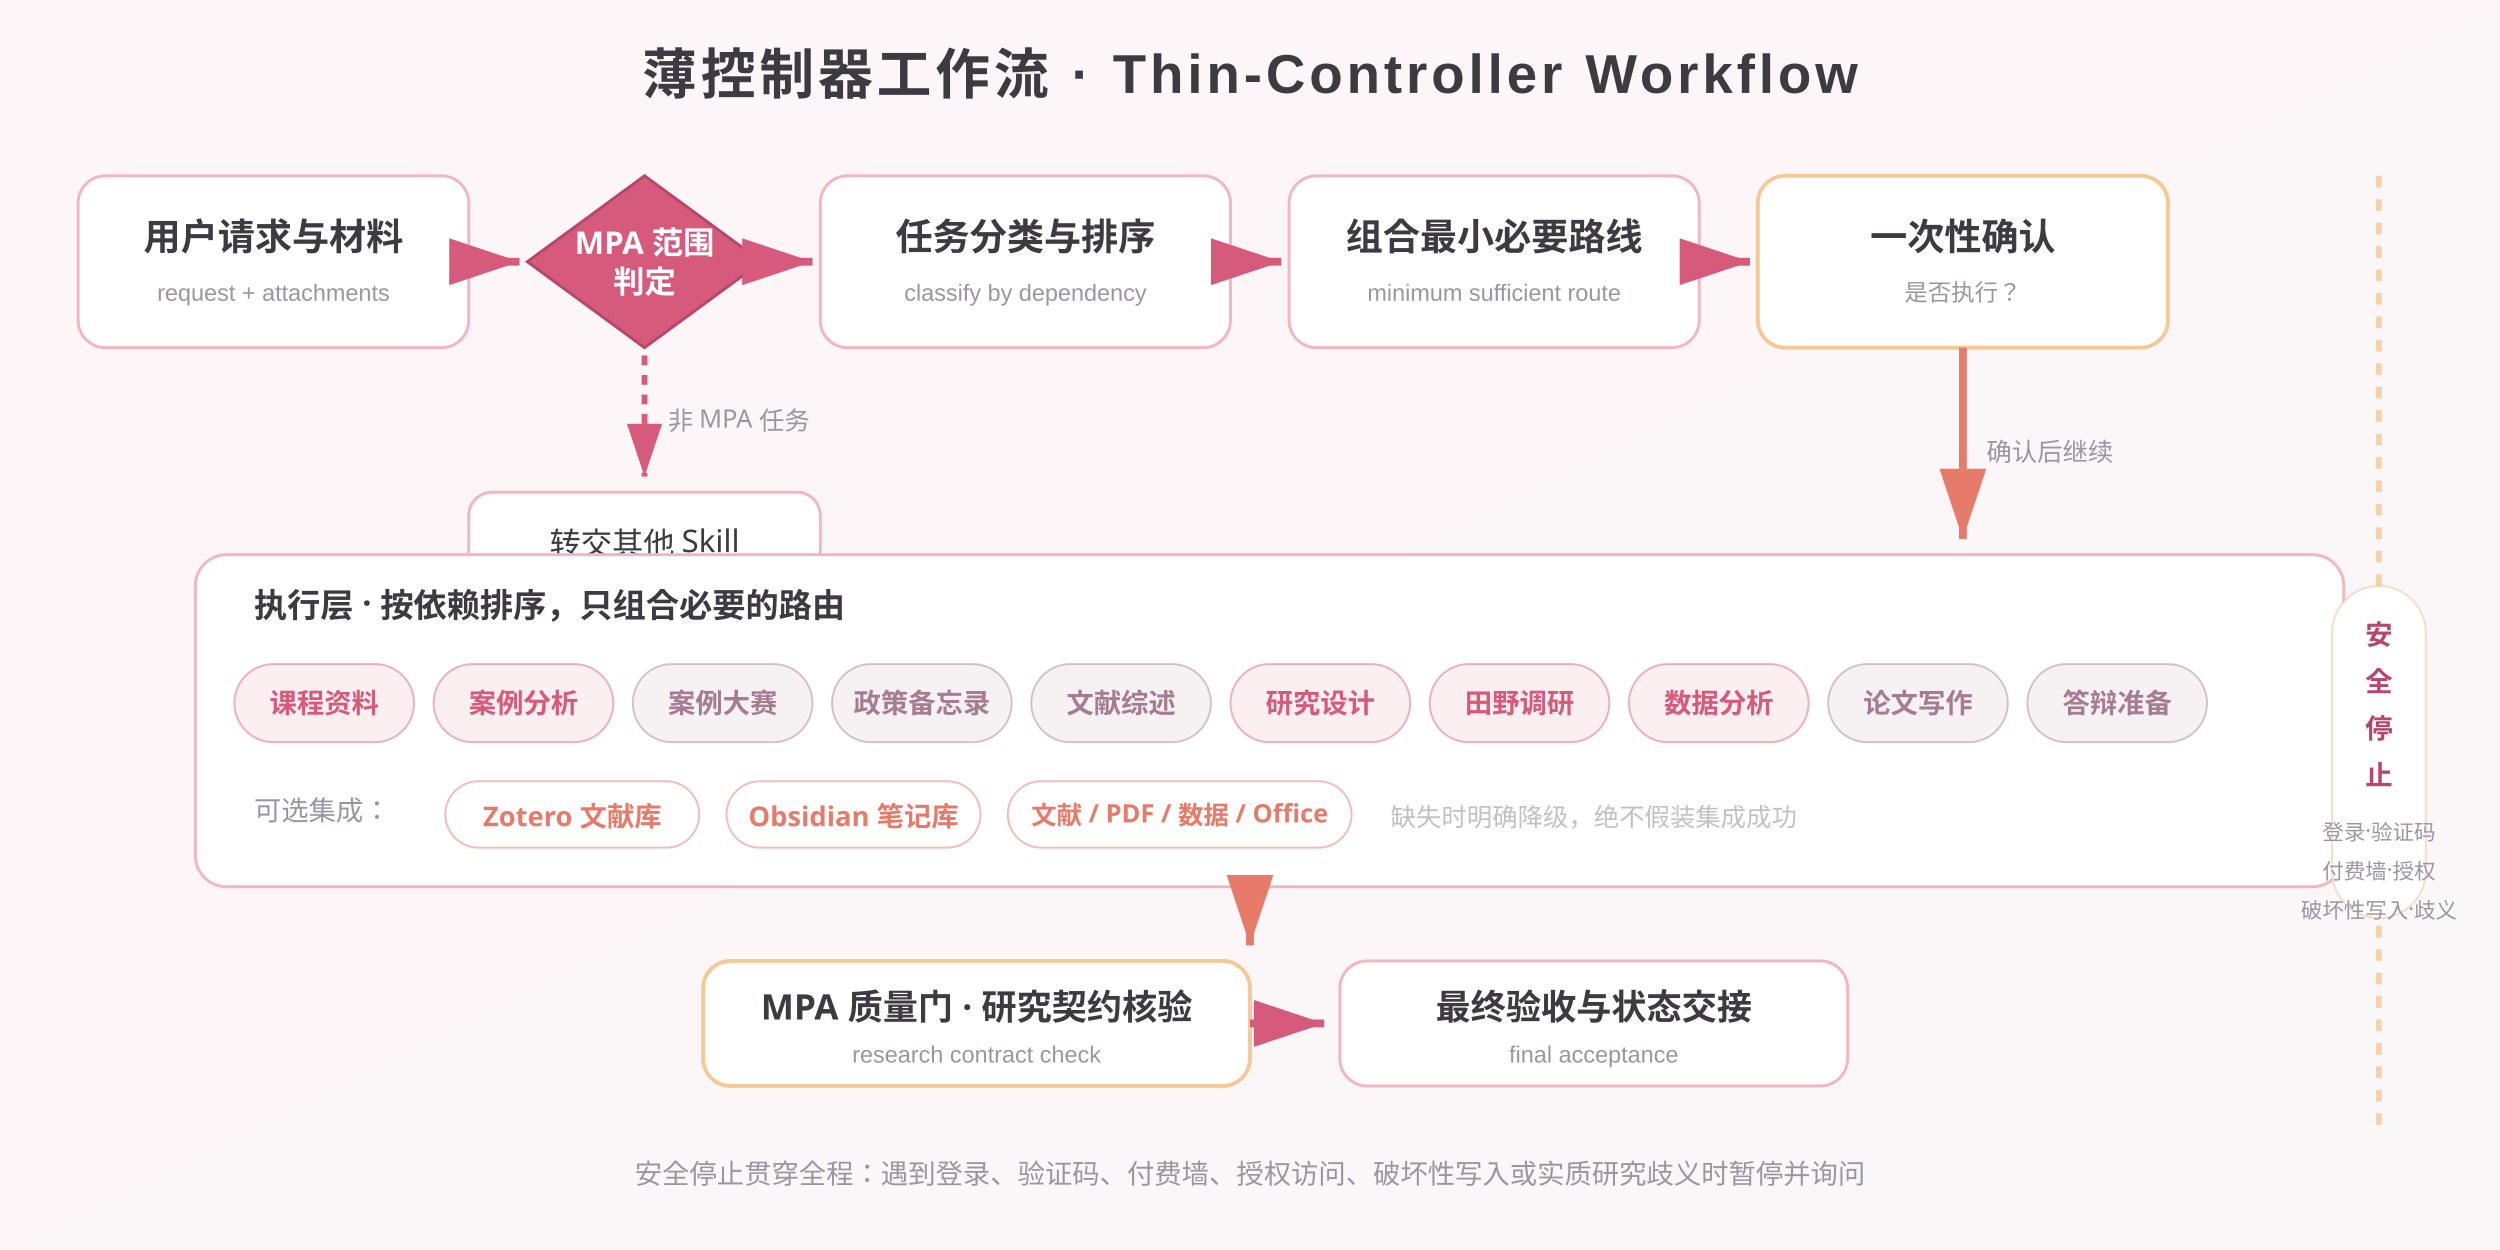
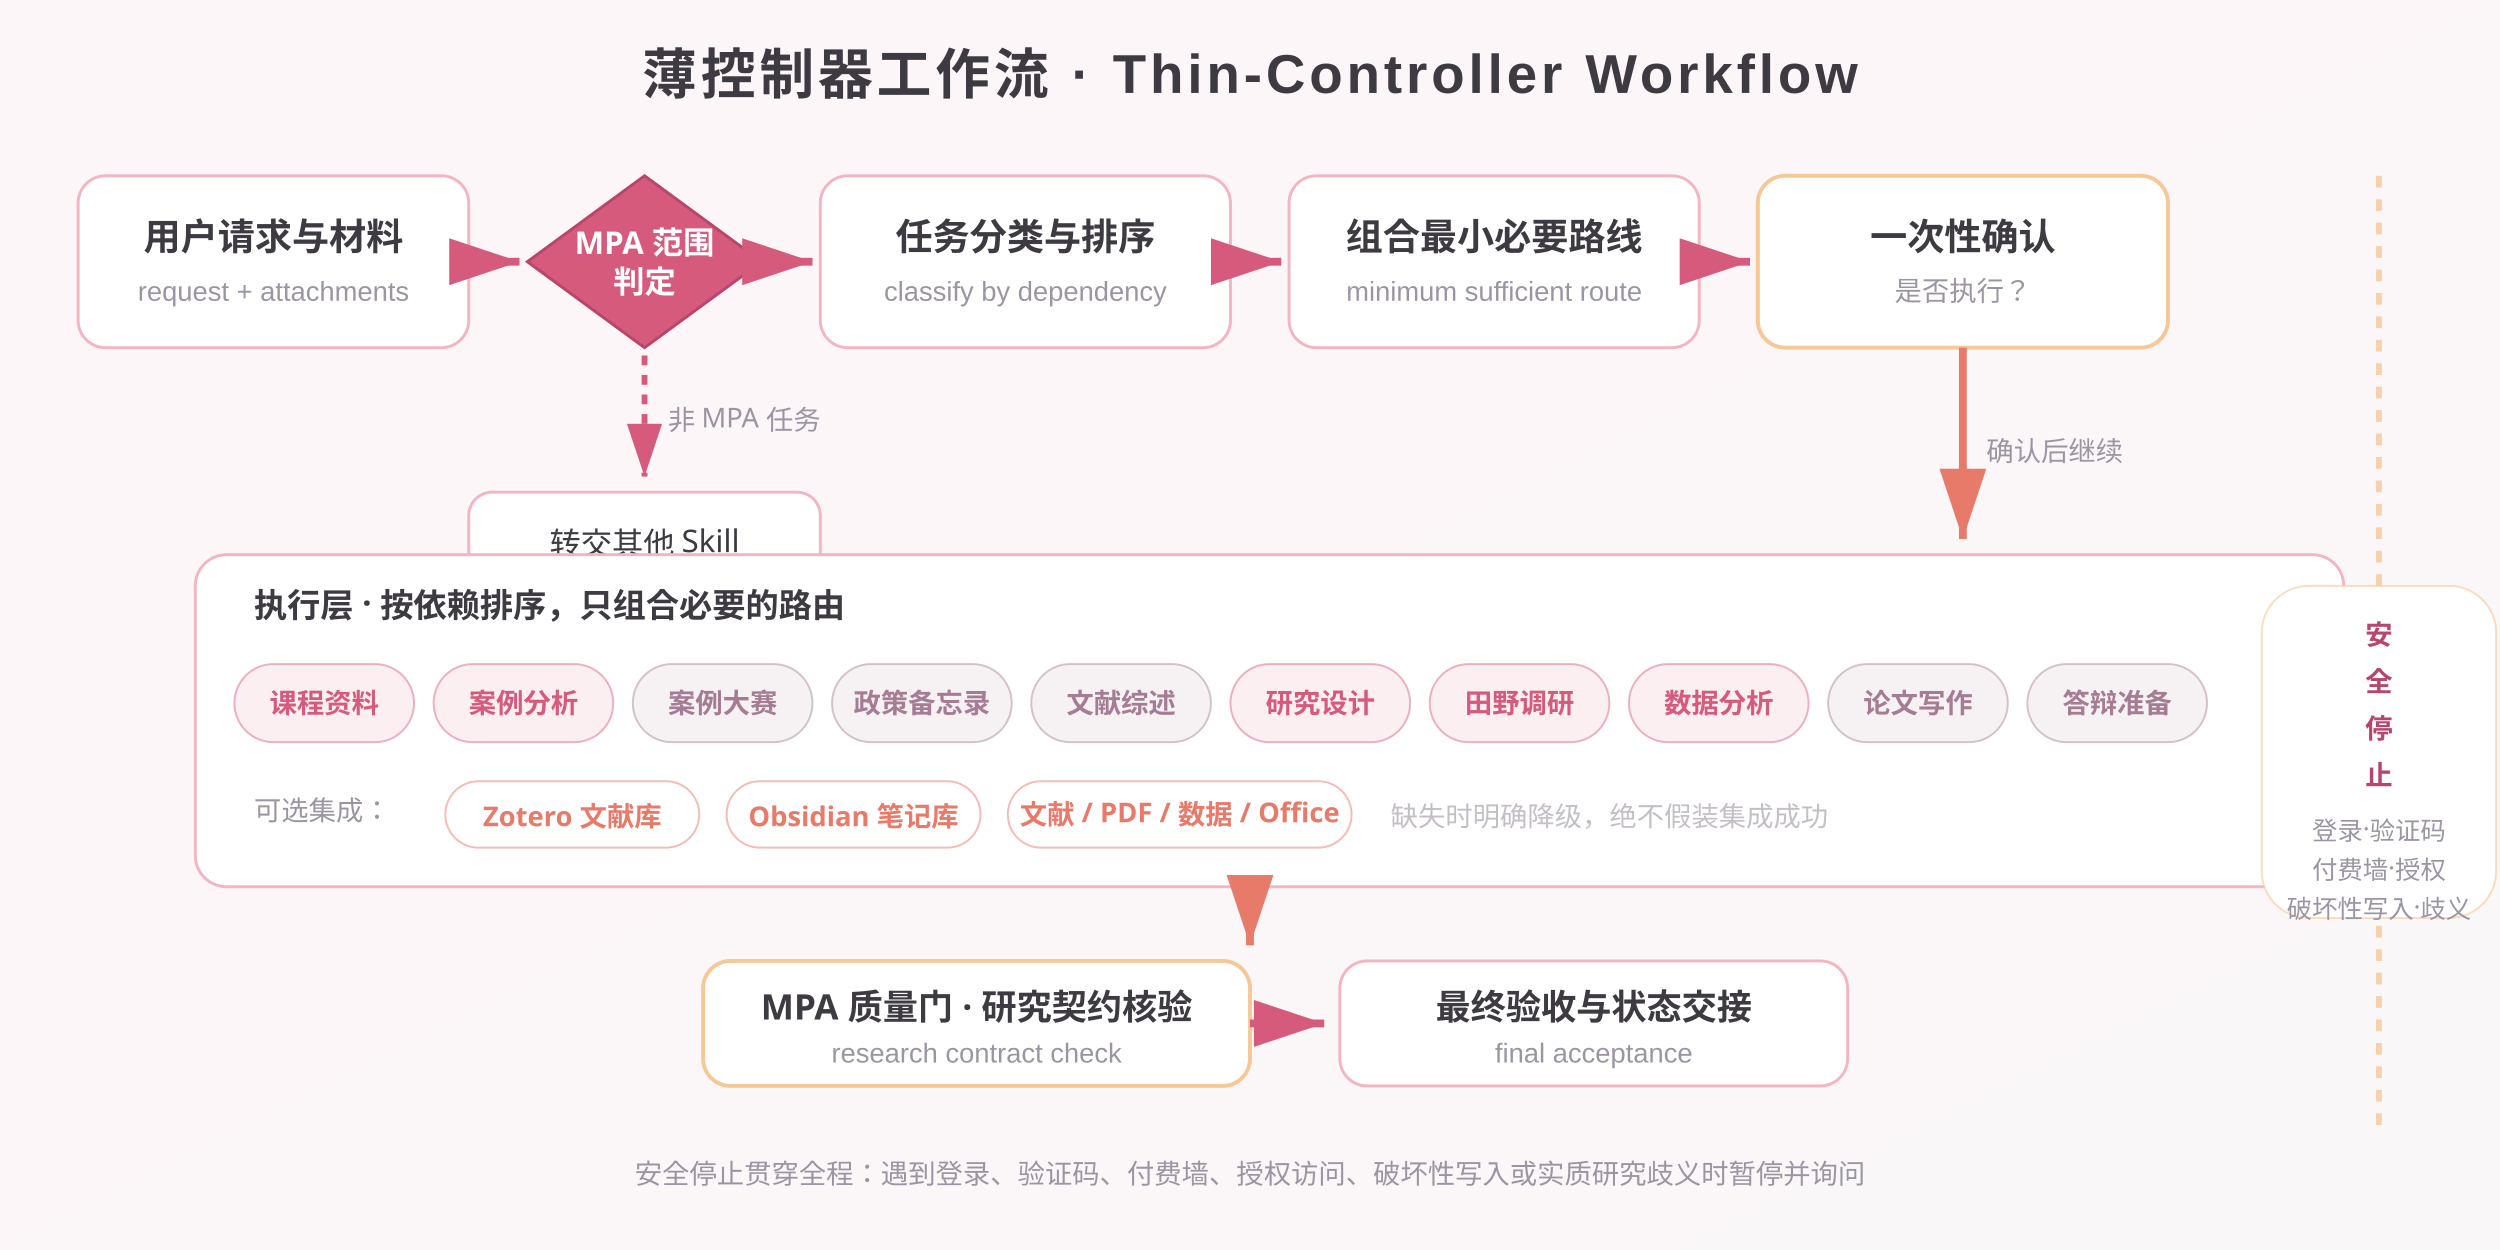
<svg xmlns="http://www.w3.org/2000/svg" viewBox="0 0 1280 640" width="1280" height="640" role="img" aria-label="MPA Skill thin-controller workflow diagram">
  <defs>
    <linearGradient id="bg" x1="0" y1="0" x2="1" y2="1">
      <stop offset="0" stop-color="#FDF6F8" />
      <stop offset="1" stop-color="#FAF7F8" />
    </linearGradient>
    <marker id="ar" markerWidth="10" markerHeight="10" refX="9" refY="3" orient="auto">
      <path d="M0,0 L0,6 L9,3 z" fill="#D65A7C" />
    </marker>
    <marker id="ag" markerWidth="10" markerHeight="10" refX="9" refY="3" orient="auto">
      <path d="M0,0 L0,6 L9,3 z" fill="#E87A6A" />
    </marker>
  </defs>
  <rect width="1280" height="640" fill="url(#bg)" />
  <text x="640" y="48" text-anchor="middle" font-family="'Segoe UI', 'Helvetica Neue', Arial, sans-serif" font-size="28" font-weight="700" fill="#3D3A42" letter-spacing="2">薄控制器工作流 · Thin-Controller Workflow</text>
  <rect x="40" y="90" width="200" height="88" rx="14" fill="#FFFFFF" stroke="#F2B5C1" stroke-width="1.5" />
  <text x="140" y="128" text-anchor="middle" font-family="'Microsoft YaHei', 'PingFang SC', 'Segoe UI', sans-serif" font-size="19" font-weight="700" fill="#3D3A42">用户请求与材料</text>
-   <text x="140" y="154" text-anchor="middle" font-family="'Segoe UI', Arial, sans-serif" font-size="12" fill="#9B95A3">request + attachments</text>
+   <text x="140" y="154" text-anchor="middle" font-family="'Segoe UI', Arial, sans-serif" font-size="14" fill="#9B95A3">request + attachments</text>
  <path d="M 330 90 L 390 134 L 330 178 L 270 134 Z" fill="#D65A7C" stroke="#B8456B" stroke-width="1.5" />
  <text x="330" y="130" text-anchor="middle" font-family="'Microsoft YaHei', 'PingFang SC', 'Segoe UI', sans-serif" font-size="16" font-weight="700" fill="#FFFFFF">MPA 范围</text>
  <text x="330" y="150" text-anchor="middle" font-family="'Microsoft YaHei', 'PingFang SC', 'Segoe UI', sans-serif" font-size="16" font-weight="700" fill="#FFFFFF">判定</text>
  <rect x="420" y="90" width="210" height="88" rx="14" fill="#FFFFFF" stroke="#F2B5C1" stroke-width="1.5" />
  <text x="525" y="128" text-anchor="middle" font-family="'Microsoft YaHei', 'PingFang SC', 'Segoe UI', sans-serif" font-size="19" font-weight="700" fill="#3D3A42">任务分类与排序</text>
-   <text x="525" y="154" text-anchor="middle" font-family="'Segoe UI', Arial, sans-serif" font-size="12" fill="#9B95A3">classify by dependency</text>
+   <text x="525" y="154" text-anchor="middle" font-family="'Segoe UI', Arial, sans-serif" font-size="14" fill="#9B95A3">classify by dependency</text>
  <rect x="660" y="90" width="210" height="88" rx="14" fill="#FFFFFF" stroke="#F2B5C1" stroke-width="1.5" />
  <text x="765" y="128" text-anchor="middle" font-family="'Microsoft YaHei', 'PingFang SC', 'Segoe UI', sans-serif" font-size="19" font-weight="700" fill="#3D3A42">组合最小必要路线</text>
-   <text x="765" y="154" text-anchor="middle" font-family="'Segoe UI', Arial, sans-serif" font-size="12" fill="#9B95A3">minimum sufficient route</text>
+   <text x="765" y="154" text-anchor="middle" font-family="'Segoe UI', Arial, sans-serif" font-size="14" fill="#9B95A3">minimum sufficient route</text>
  <rect x="900" y="90" width="210" height="88" rx="14" fill="#FFFFFF" stroke="#F5C896" stroke-width="2" />
  <text x="1005" y="128" text-anchor="middle" font-family="'Microsoft YaHei', 'PingFang SC', 'Segoe UI', sans-serif" font-size="19" font-weight="700" fill="#3D3A42">一次性确认</text>
-   <text x="1005" y="154" text-anchor="middle" font-family="'Segoe UI', Arial, sans-serif" font-size="12" fill="#9B95A3">是否执行？</text>
+   <text x="1005" y="154" text-anchor="middle" font-family="'Segoe UI', Arial, sans-serif" font-size="14" fill="#9B95A3">是否执行？</text>
  <line x1="240" y1="134" x2="266" y2="134" stroke="#D65A7C" stroke-width="4" marker-end="url(#ar)" />
  <line x1="390" y1="134" x2="416" y2="134" stroke="#D65A7C" stroke-width="4" marker-end="url(#ar)" />
  <line x1="630" y1="134" x2="656" y2="134" stroke="#D65A7C" stroke-width="4" marker-end="url(#ar)" />
  <line x1="870" y1="134" x2="896" y2="134" stroke="#D65A7C" stroke-width="4" marker-end="url(#ar)" />
  <line x1="330" y1="182" x2="330" y2="244" stroke="#D65A7C" stroke-width="3" stroke-dasharray="5 5" marker-end="url(#ar)" />
-   <text x="342" y="220" font-family="'Microsoft YaHei', 'PingFang SC', 'Segoe UI', sans-serif" font-size="13" fill="#9B95A3">非 MPA 任务</text>
+   <text x="342" y="220" font-family="'Microsoft YaHei', 'PingFang SC', 'Segoe UI', sans-serif" font-size="14" fill="#9B95A3">非 MPA 任务</text>
  <rect x="240" y="252" width="180" height="52" rx="12" fill="#FFFFFF" stroke="#F2B5C1" stroke-width="1.5" />
  <text x="330" y="284" text-anchor="middle" font-family="'Microsoft YaHei', 'PingFang SC', 'Segoe UI', sans-serif" font-size="16" fill="#3D3A42">转交其他 Skill</text>
  <line x1="1005" y1="178" x2="1005" y2="276" stroke="#E87A6A" stroke-width="4" marker-end="url(#ag)" />
-   <text x="1017" y="236" font-family="'Microsoft YaHei', 'PingFang SC', 'Segoe UI', sans-serif" font-size="13" fill="#9B95A3">确认后继续</text>
+   <text x="1017" y="236" font-family="'Microsoft YaHei', 'PingFang SC', 'Segoe UI', sans-serif" font-size="14" fill="#9B95A3">确认后继续</text>
  <rect x="100" y="284" width="1100" height="170" rx="16" fill="#FFFFFF" stroke="#F2B5C1" stroke-width="1.5" />
  <text x="130" y="316" font-family="'Microsoft YaHei', 'PingFang SC', 'Segoe UI', sans-serif" font-size="17" font-weight="700" fill="#3D3A42">执行层 · 按依赖排序，只组合必要的路由</text>
  <g font-family="'Microsoft YaHei', 'PingFang SC', 'Segoe UI', sans-serif" font-size="14" font-weight="600" text-anchor="middle">
    <rect x="120" y="340" width="92" height="40" rx="20" fill="#D65A7C" fill-opacity="0.10" stroke="#D65A7C" stroke-opacity="0.45" />
    <text x="166" y="365" fill="#D65A7C">课程资料</text>
    <rect x="222" y="340" width="92" height="40" rx="20" fill="#D65A7C" fill-opacity="0.10" stroke="#D65A7C" stroke-opacity="0.45" />
    <text x="268" y="365" fill="#D65A7C">案例分析</text>
    <rect x="324" y="340" width="92" height="40" rx="20" fill="#A67C94" fill-opacity="0.10" stroke="#A67C94" stroke-opacity="0.45" />
    <text x="370" y="365" fill="#A67C94">案例大赛</text>
    <rect x="426" y="340" width="92" height="40" rx="20" fill="#A67C94" fill-opacity="0.10" stroke="#A67C94" stroke-opacity="0.45" />
    <text x="472" y="365" fill="#A67C94">政策备忘录</text>
    <rect x="528" y="340" width="92" height="40" rx="20" fill="#A67C94" fill-opacity="0.10" stroke="#A67C94" stroke-opacity="0.45" />
    <text x="574" y="365" fill="#A67C94">文献综述</text>
    <rect x="630" y="340" width="92" height="40" rx="20" fill="#D65A7C" fill-opacity="0.10" stroke="#D65A7C" stroke-opacity="0.45" />
    <text x="676" y="365" fill="#D65A7C">研究设计</text>
    <rect x="732" y="340" width="92" height="40" rx="20" fill="#D65A7C" fill-opacity="0.10" stroke="#D65A7C" stroke-opacity="0.45" />
    <text x="778" y="365" fill="#D65A7C">田野调研</text>
    <rect x="834" y="340" width="92" height="40" rx="20" fill="#D65A7C" fill-opacity="0.10" stroke="#D65A7C" stroke-opacity="0.45" />
    <text x="880" y="365" fill="#D65A7C">数据分析</text>
    <rect x="936" y="340" width="92" height="40" rx="20" fill="#A67C94" fill-opacity="0.10" stroke="#A67C94" stroke-opacity="0.45" />
    <text x="982" y="365" fill="#A67C94">论文写作</text>
    <rect x="1038" y="340" width="92" height="40" rx="20" fill="#A67C94" fill-opacity="0.10" stroke="#A67C94" stroke-opacity="0.45" />
    <text x="1084" y="365" fill="#A67C94">答辩准备</text>
  </g>
  <text x="130" y="420" font-family="'Microsoft YaHei', 'PingFang SC', 'Segoe UI', sans-serif" font-size="14" fill="#9B95A3">可选集成：</text>
  <g font-family="'Microsoft YaHei', 'PingFang SC', 'Segoe UI', sans-serif" font-size="14" font-weight="600">
    <rect x="228" y="400" width="130" height="34" rx="17" fill="#FFFFFF" stroke="#E87A6A" stroke-opacity="0.5" />
    <text x="293" y="423" text-anchor="middle" fill="#E87A6A">Zotero 文献库</text>
    <rect x="372" y="400" width="130" height="34" rx="17" fill="#FFFFFF" stroke="#E87A6A" stroke-opacity="0.5" />
    <text x="437" y="423" text-anchor="middle" fill="#E87A6A">Obsidian 笔记库</text>
    <rect x="516" y="400" width="176" height="34" rx="17" fill="#FFFFFF" stroke="#E87A6A" stroke-opacity="0.5" />
-     <text x="604" y="422" text-anchor="middle" fill="#E87A6A" font-size="13">文献 / PDF / 数据 / Office</text>
+     <text x="604" y="422" text-anchor="middle" fill="#E87A6A" font-size="14">文献 / PDF / 数据 / Office</text>
  </g>
-   <text x="712" y="423" font-family="'Microsoft YaHei', 'PingFang SC', 'Segoe UI', sans-serif" font-size="13" fill="#C4BFC7">缺失时明确降级，绝不假装集成成功</text>
+   <text x="712" y="423" font-family="'Microsoft YaHei', 'PingFang SC', 'Segoe UI', sans-serif" font-size="14" fill="#C4BFC7">缺失时明确降级，绝不假装集成成功</text>
  <line x1="640" y1="454" x2="640" y2="484" stroke="#E87A6A" stroke-width="4" marker-end="url(#ag)" />
  <rect x="360" y="492" width="280" height="64" rx="14" fill="#FFFFFF" stroke="#F5C896" stroke-width="2" />
  <text x="500" y="522" text-anchor="middle" font-family="'Microsoft YaHei', 'PingFang SC', 'Segoe UI', sans-serif" font-size="18" font-weight="700" fill="#3D3A42">MPA 质量门 · 研究契约核验</text>
-   <text x="500" y="544" text-anchor="middle" font-family="'Segoe UI', Arial, sans-serif" font-size="12" fill="#9B95A3">research contract check</text>
+   <text x="500" y="544" text-anchor="middle" font-family="'Segoe UI', Arial, sans-serif" font-size="14" fill="#9B95A3">research contract check</text>
  <line x1="640" y1="524" x2="678" y2="524" stroke="#D65A7C" stroke-width="4" marker-end="url(#ar)" />
  <rect x="686" y="492" width="260" height="64" rx="14" fill="#FFFFFF" stroke="#F2B5C1" stroke-width="1.5" />
  <text x="816" y="522" text-anchor="middle" font-family="'Microsoft YaHei', 'PingFang SC', 'Segoe UI', sans-serif" font-size="18" font-weight="700" fill="#3D3A42">最终验收与状态交接</text>
-   <text x="816" y="544" text-anchor="middle" font-family="'Segoe UI', Arial, sans-serif" font-size="12" fill="#9B95A3">final acceptance</text>
+   <text x="816" y="544" text-anchor="middle" font-family="'Segoe UI', Arial, sans-serif" font-size="14" fill="#9B95A3">final acceptance</text>
  <line x1="1218" y1="90" x2="1218" y2="580" stroke="#F5C896" stroke-width="3" stroke-dasharray="6 6" opacity="0.8" />
-   <rect x="1194" y="300" width="48" height="170" rx="24" fill="#FFFFFF" stroke="#F5C896" stroke-opacity="0.6" />
+   <rect x="1158" y="300" width="120" height="170" rx="24" fill="#FFFFFF" stroke="#F5C896" stroke-opacity="0.6" />
  <text x="1218" y="330" text-anchor="middle" font-family="'Microsoft YaHei', 'PingFang SC', 'Segoe UI', sans-serif" font-size="14" font-weight="700" fill="#B8456B">安</text>
  <text x="1218" y="354" text-anchor="middle" font-family="'Microsoft YaHei', 'PingFang SC', 'Segoe UI', sans-serif" font-size="14" font-weight="700" fill="#B8456B">全</text>
  <text x="1218" y="378" text-anchor="middle" font-family="'Microsoft YaHei', 'PingFang SC', 'Segoe UI', sans-serif" font-size="14" font-weight="700" fill="#B8456B">停</text>
  <text x="1218" y="402" text-anchor="middle" font-family="'Microsoft YaHei', 'PingFang SC', 'Segoe UI', sans-serif" font-size="14" font-weight="700" fill="#B8456B">止</text>
-   <text x="1218" y="430" text-anchor="middle" font-family="'Microsoft YaHei', 'PingFang SC', 'Segoe UI', sans-serif" font-size="11" fill="#9B95A3">登录·验证码</text>
-   <text x="1218" y="450" text-anchor="middle" font-family="'Microsoft YaHei', 'PingFang SC', 'Segoe UI', sans-serif" font-size="11" fill="#9B95A3">付费墙·授权</text>
-   <text x="1218" y="470" text-anchor="middle" font-family="'Microsoft YaHei', 'PingFang SC', 'Segoe UI', sans-serif" font-size="11" fill="#9B95A3">破坏性写入·歧义</text>
+   <text x="1218" y="430" text-anchor="middle" font-family="'Microsoft YaHei', 'PingFang SC', 'Segoe UI', sans-serif" font-size="13" fill="#9B95A3">登录·验证码</text>
+   <text x="1218" y="450" text-anchor="middle" font-family="'Microsoft YaHei', 'PingFang SC', 'Segoe UI', sans-serif" font-size="13" fill="#9B95A3">付费墙·授权</text>
+   <text x="1218" y="470" text-anchor="middle" font-family="'Microsoft YaHei', 'PingFang SC', 'Segoe UI', sans-serif" font-size="13" fill="#9B95A3">破坏性写入·歧义</text>
  <text x="640" y="606" text-anchor="middle" font-family="'Microsoft YaHei', 'PingFang SC', 'Segoe UI', sans-serif" font-size="14" fill="#9B95A3">安全停止贯穿全程：遇到登录、验证码、付费墙、授权访问、破坏性写入或实质研究歧义时暂停并询问</text>
</svg>
